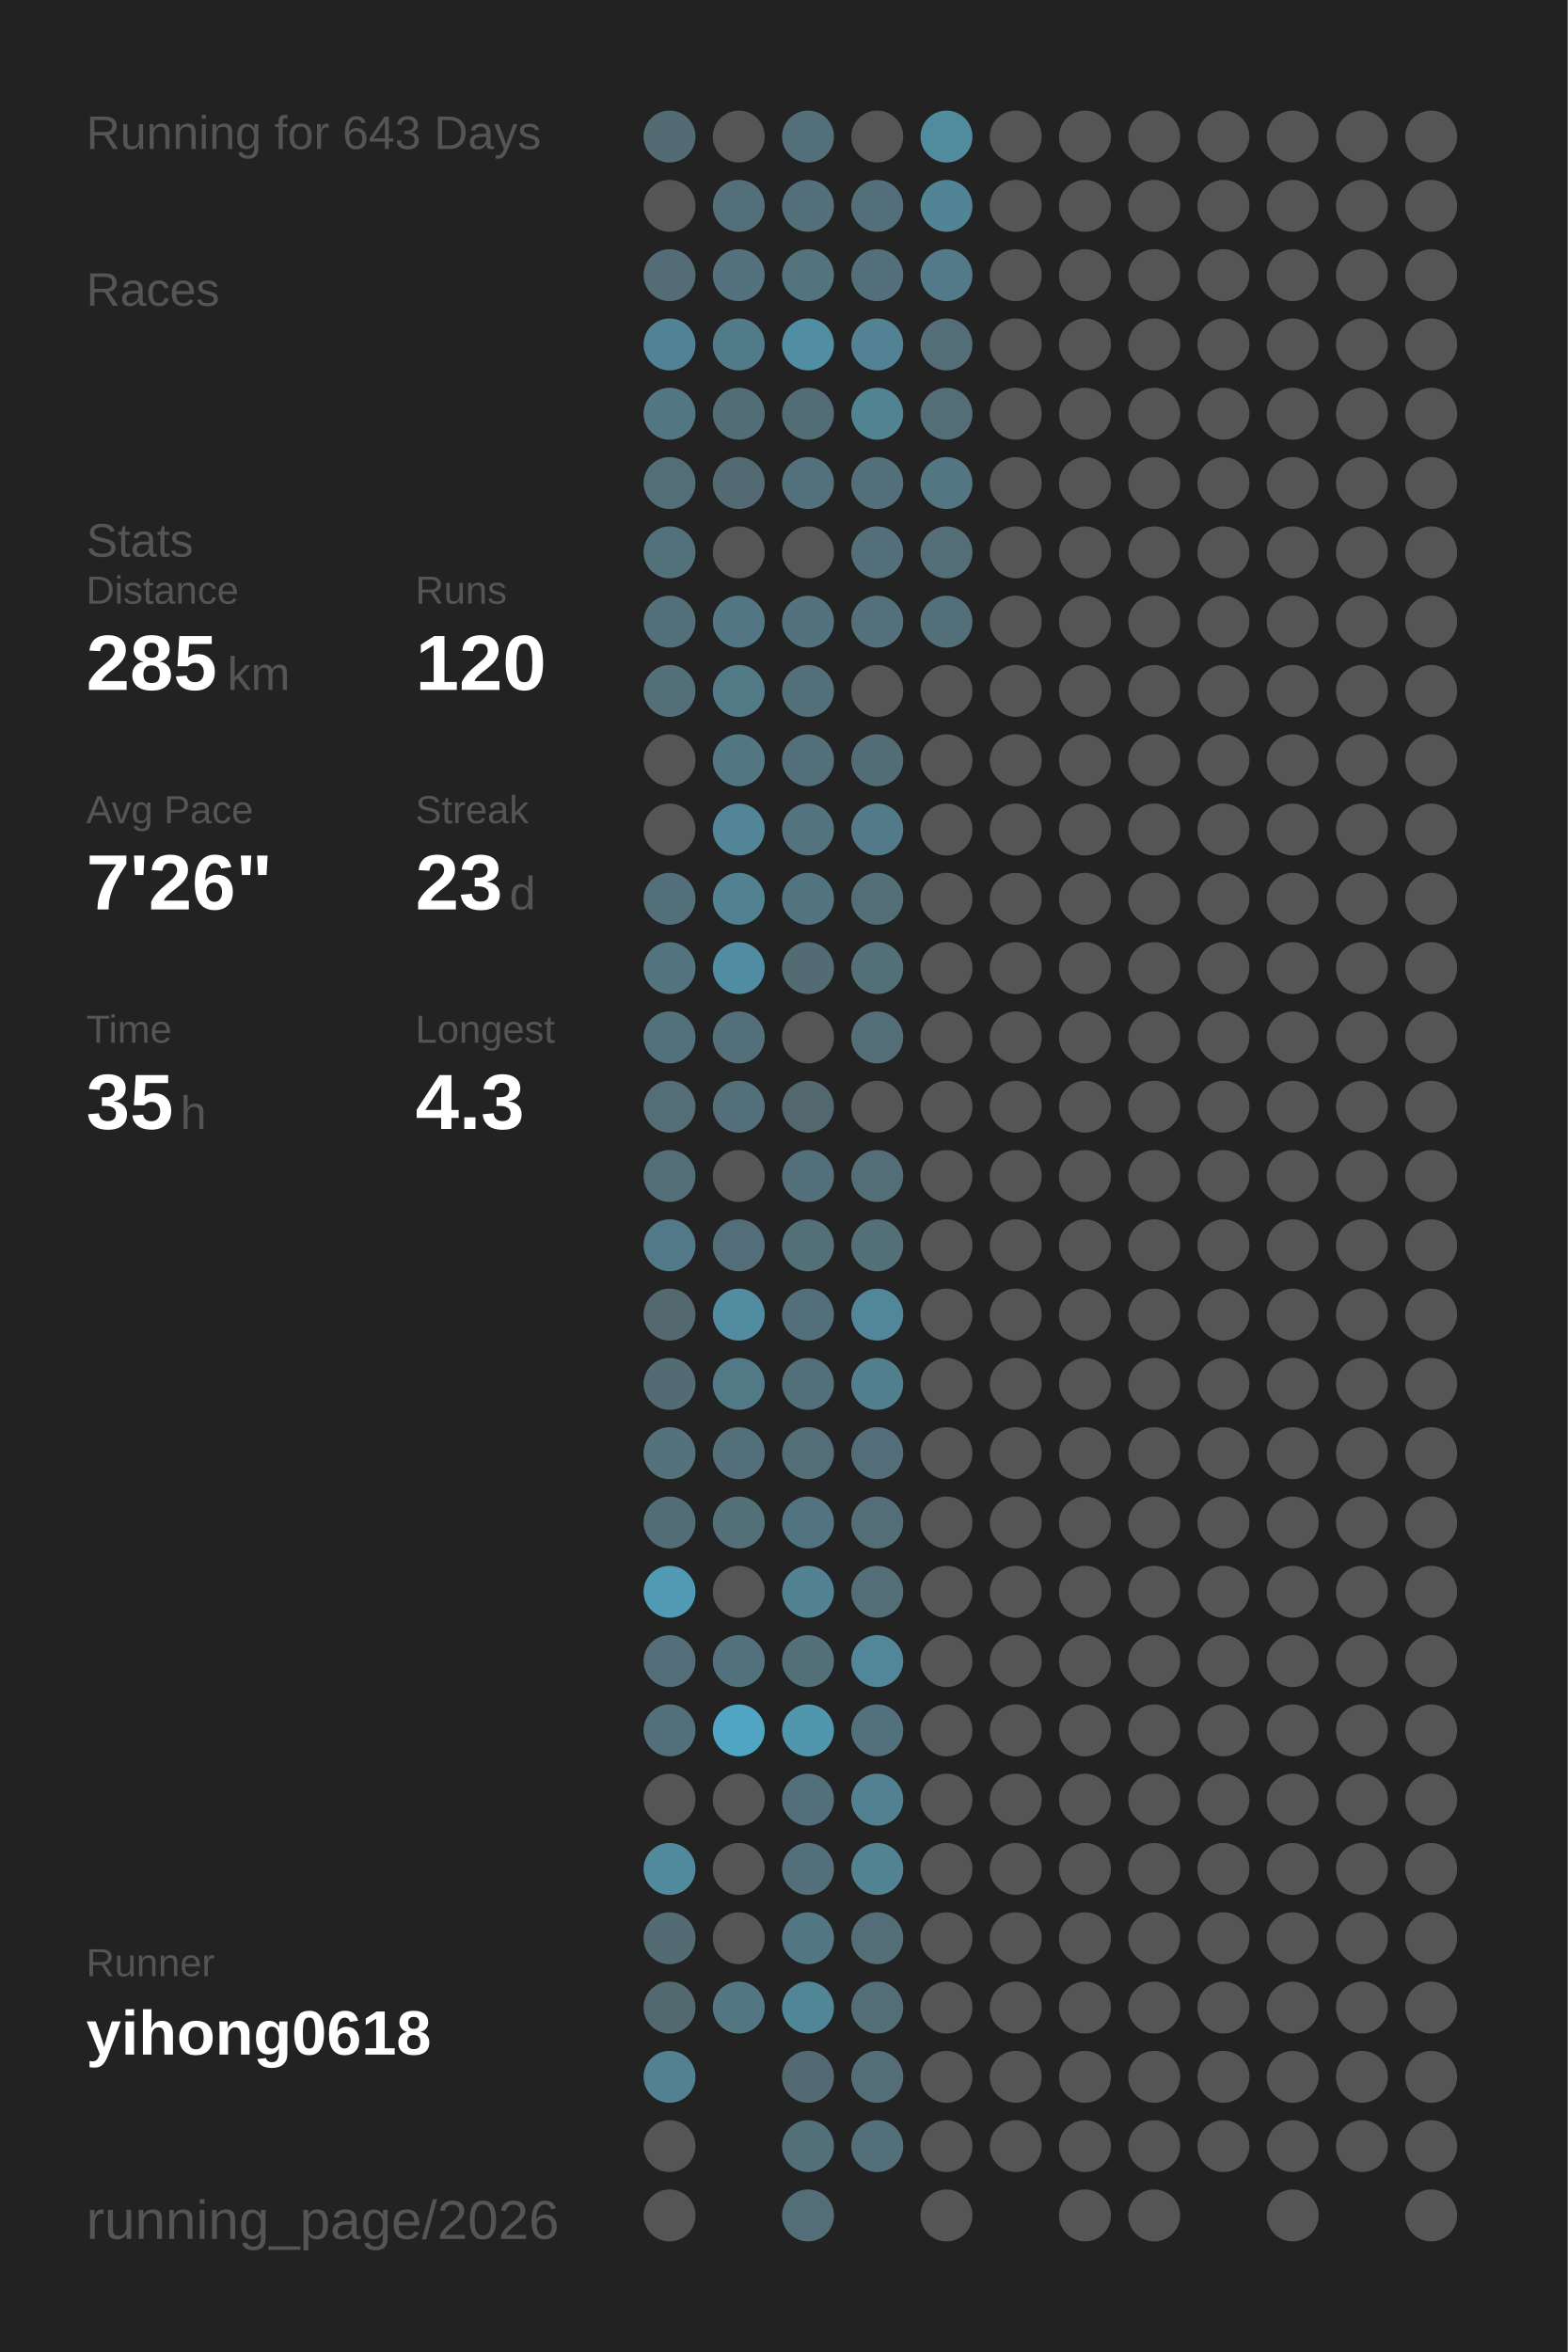
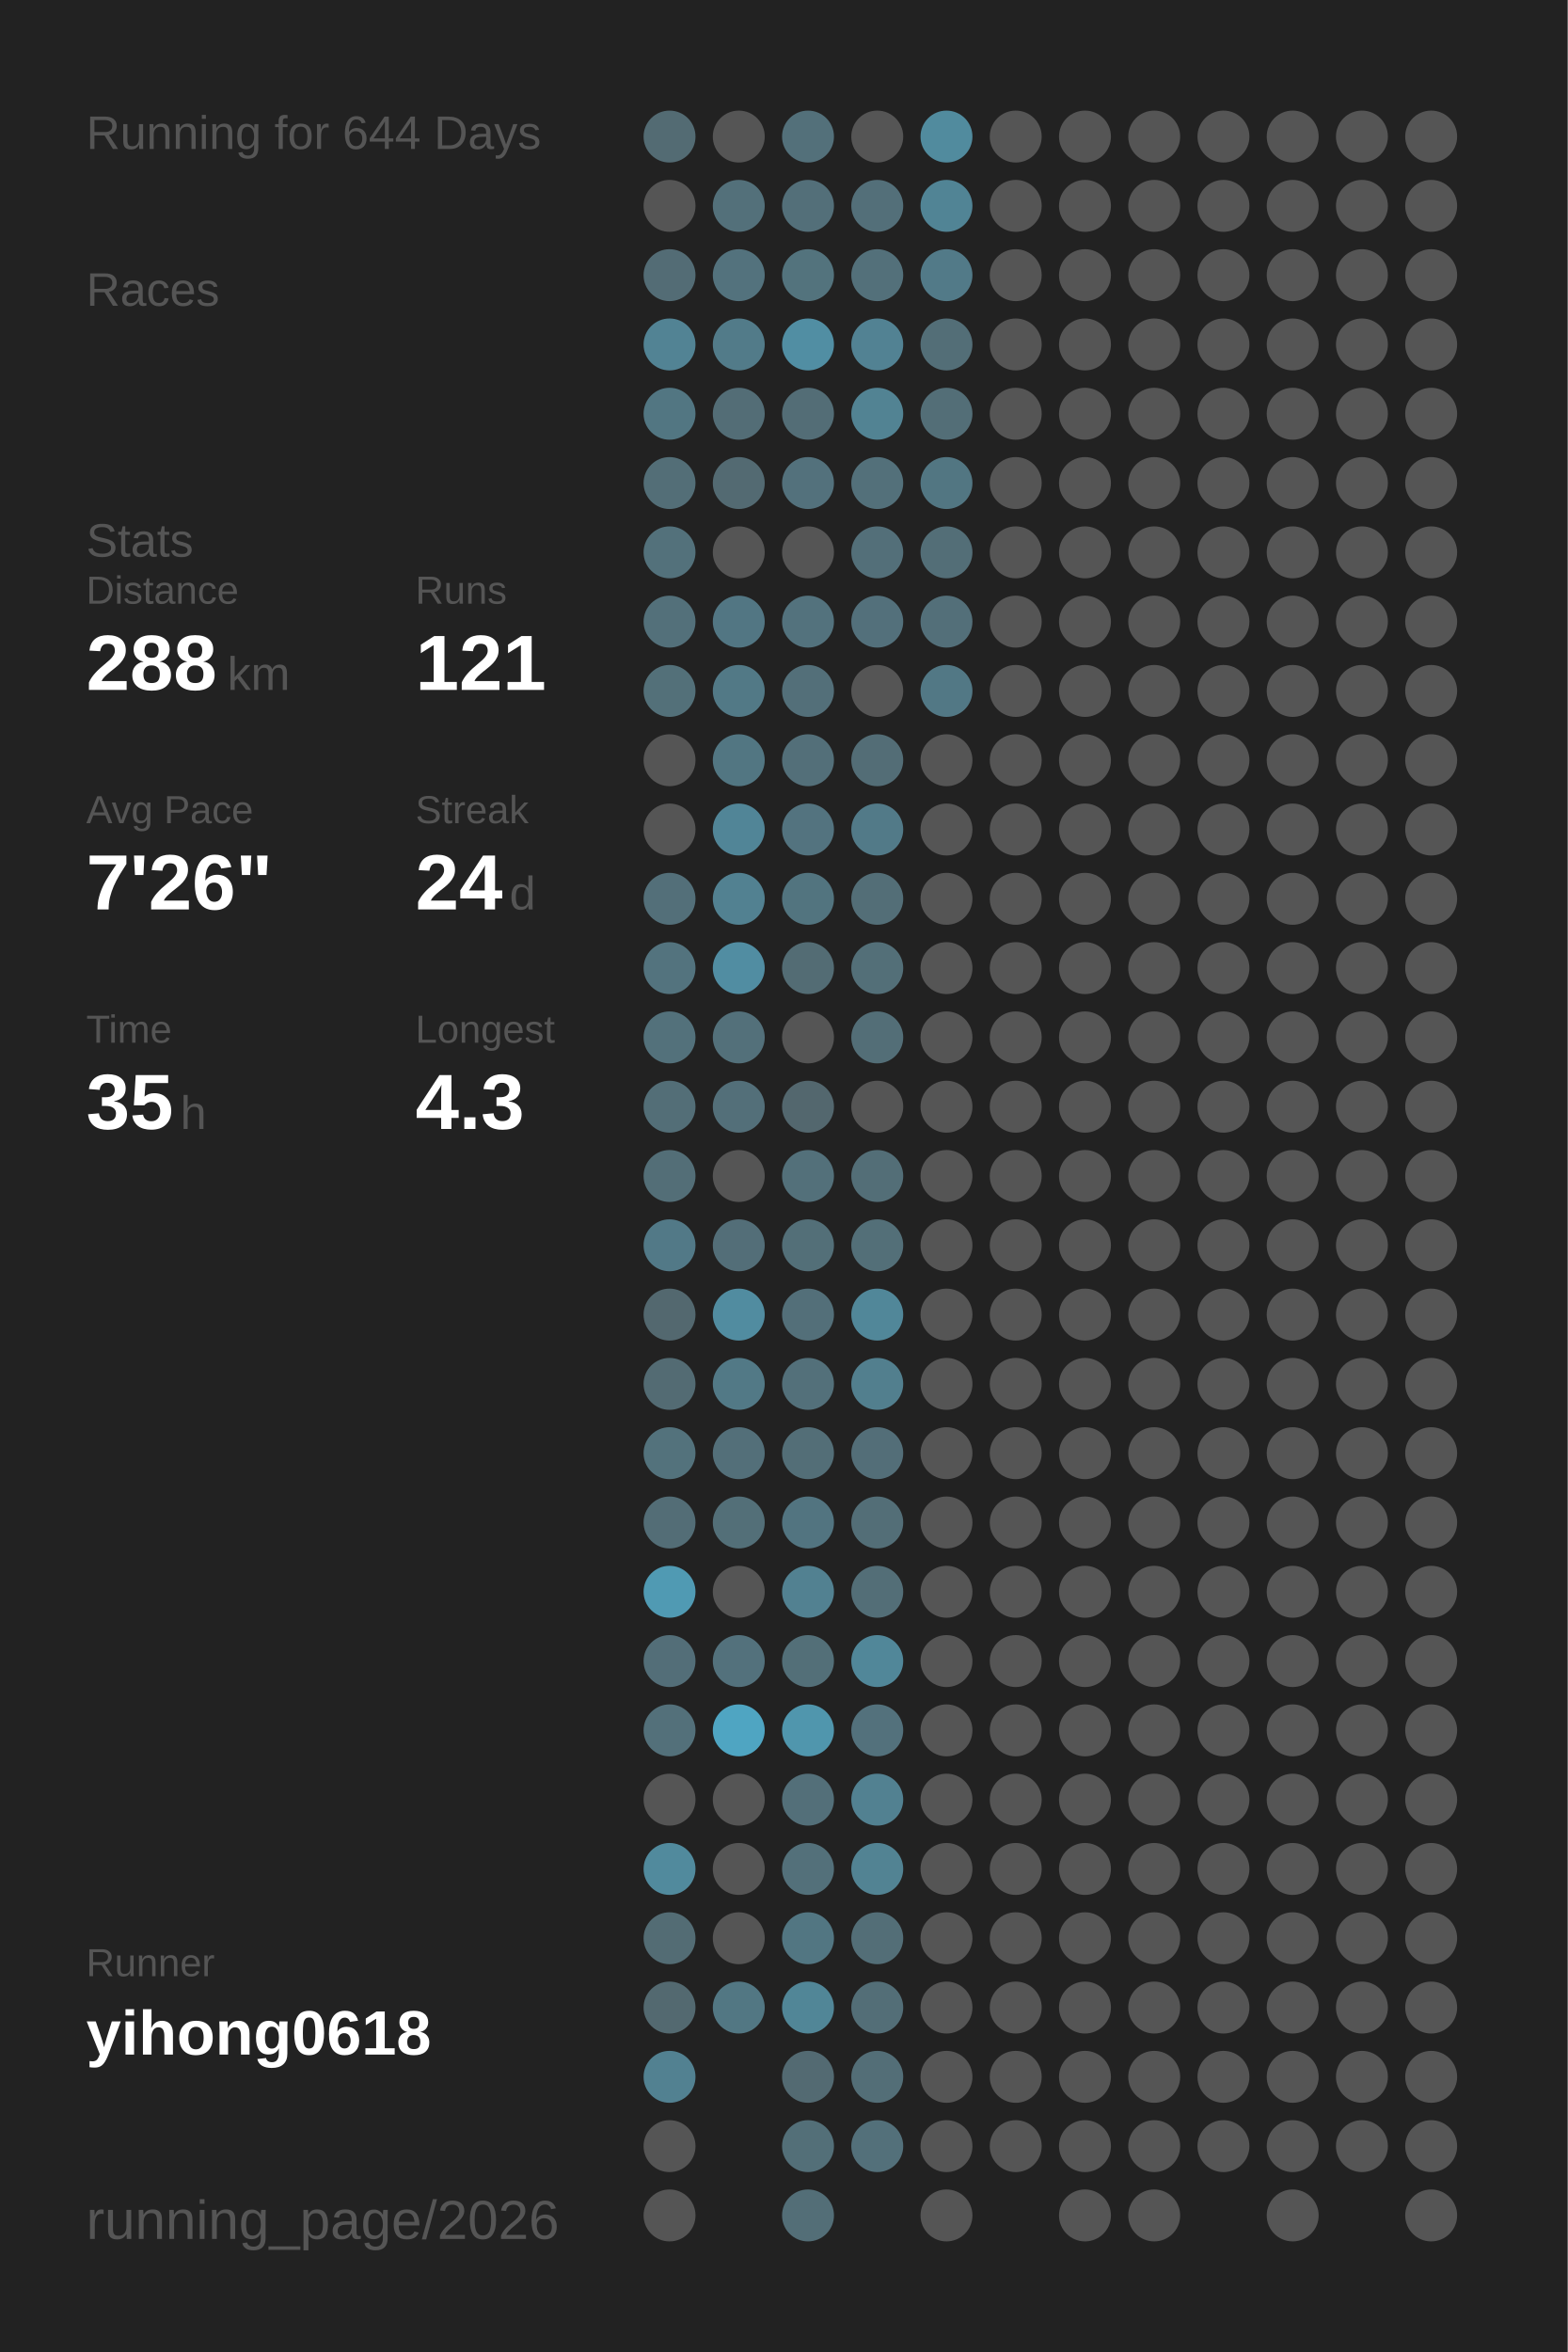
<svg xmlns="http://www.w3.org/2000/svg" baseProfile="full" height="300mm" version="1.1" viewBox="0,0,200,300" width="200mm">
  <defs />
  <rect fill="#222222" height="300" width="200" x="0" y="0" />
-   <text fill="#555555" style="font-size:6px; font-family:Arial;" x="11" y="19">Running for 643 Days</text>
+   <text fill="#555555" style="font-size:6px; font-family:Arial;" x="11" y="19">Running for 644 Days</text>
  <text fill="#555555" style="font-size:6px; font-family:Arial;" x="11" y="39">Races</text>
  <text fill="#555555" style="font-size:6px; font-family:Arial;" x="11" y="71">Stats</text>
  <text fill="#555555" style="font-size:5px; font-family:Arial;" x="11" y="77">Distance</text>
-   <text fill="#FFFFFF" style="font-size:10px; font-family:Arial; font-weight:bold;" x="11" y="88">285</text>
+   <text fill="#FFFFFF" style="font-size:10px; font-family:Arial; font-weight:bold;" x="11" y="88">288</text>
  <text fill="#555555" style="font-size:6px; font-family:Arial;" x="29" y="88">km</text>
  <text fill="#555555" style="font-size:5px; font-family:Arial;" x="53" y="77">Runs</text>
-   <text fill="#FFFFFF" style="font-size:10px; font-family:Arial; font-weight:bold;" x="53" y="88">120</text>
+   <text fill="#FFFFFF" style="font-size:10px; font-family:Arial; font-weight:bold;" x="53" y="88">121</text>
  <text fill="#555555" style="font-size:5px; font-family:Arial;" x="11" y="105">Avg Pace</text>
  <text fill="#FFFFFF" style="font-size:10px; font-family:Arial; font-weight:bold;" x="11" y="116">7'26"</text>
  <text fill="#555555" style="font-size:5px; font-family:Arial;" x="53" y="105">Streak</text>
-   <text fill="#FFFFFF" style="font-size:10px; font-family:Arial; font-weight:bold;" x="53" y="116">23</text>
+   <text fill="#FFFFFF" style="font-size:10px; font-family:Arial; font-weight:bold;" x="53" y="116">24</text>
  <text fill="#555555" style="font-size:6px; font-family:Arial;" x="65" y="116">d</text>
  <text fill="#555555" style="font-size:5px; font-family:Arial;" x="11" y="133">Time</text>
  <text fill="#FFFFFF" style="font-size:10px; font-family:Arial; font-weight:bold;" x="11" y="144">35</text>
  <text fill="#555555" style="font-size:6px; font-family:Arial;" x="23" y="144">h</text>
  <text fill="#555555" style="font-size:5px; font-family:Arial;" x="53" y="133">Longest</text>
  <text fill="#FFFFFF" style="font-size:10px; font-family:Arial; font-weight:bold;" x="53" y="144">4.3</text>
  <text fill="#555555" style="font-size:5px; font-family:Arial;" x="11" y="252.065">Runner</text>
  <text fill="#FFFFFF" style="font-size:8px; font-family:Arial; font-weight:bold;" x="11" y="262.065">yihong0618</text>
  <text fill="#555555" style="font-size:7px; font-family:Arial;" x="11" y="285.581">running_page/2026</text>
  <circle cx="85.417" cy="17.419" fill="#536b73" r="3.312" />
  <circle cx="85.417" cy="26.258" fill="#555555" r="3.312" />
  <circle cx="85.417" cy="35.097" fill="#536c75" r="3.312" />
  <circle cx="85.417" cy="43.935" fill="#528394" r="3.312" />
  <circle cx="85.417" cy="52.774" fill="#527682" r="3.312" />
  <circle cx="85.417" cy="61.613" fill="#536e77" r="3.312" />
  <circle cx="85.417" cy="70.452" fill="#53717b" r="3.312" />
  <circle cx="85.417" cy="79.29" fill="#53707a" r="3.312" />
  <circle cx="85.417" cy="88.129" fill="#537079" r="3.312" />
  <circle cx="85.417" cy="96.968" fill="#555555" r="3.312" />
  <circle cx="85.417" cy="105.806" fill="#555555" r="3.312" />
  <circle cx="85.417" cy="114.645" fill="#536f79" r="3.312" />
  <circle cx="85.417" cy="123.484" fill="#53737e" r="3.312" />
  <circle cx="85.417" cy="132.323" fill="#53717b" r="3.312" />
  <circle cx="85.417" cy="141.161" fill="#536e77" r="3.312" />
  <circle cx="85.417" cy="150" fill="#536e77" r="3.312" />
  <circle cx="85.417" cy="158.839" fill="#527987" r="3.312" />
  <circle cx="85.417" cy="167.677" fill="#53686f" r="3.312" />
  <circle cx="85.417" cy="176.516" fill="#536b73" r="3.312" />
  <circle cx="85.417" cy="185.355" fill="#53727c" r="3.312" />
  <circle cx="85.417" cy="194.194" fill="#536d76" r="3.312" />
  <circle cx="85.417" cy="203.032" fill="#509ab3" r="3.312" />
  <circle cx="85.417" cy="211.871" fill="#536e78" r="3.312" />
  <circle cx="85.417" cy="220.71" fill="#53707a" r="3.312" />
  <circle cx="85.417" cy="229.548" fill="#555555" r="3.312" />
  <circle cx="85.417" cy="238.387" fill="#518a9d" r="3.312" />
  <circle cx="85.417" cy="247.226" fill="#536c74" r="3.312" />
  <circle cx="85.417" cy="256.065" fill="#536970" r="3.312" />
  <circle cx="85.417" cy="264.903" fill="#528191" r="3.312" />
  <circle cx="85.417" cy="273.742" fill="#555555" r="3.312" />
  <circle cx="85.417" cy="282.581" fill="#555555" r="3.312" />
  <circle cx="94.25" cy="17.419" fill="#555555" r="3.312" />
  <circle cx="94.25" cy="26.258" fill="#53707a" r="3.312" />
  <circle cx="94.25" cy="35.097" fill="#53727d" r="3.312" />
  <circle cx="94.25" cy="43.935" fill="#527b89" r="3.312" />
  <circle cx="94.25" cy="52.774" fill="#536d76" r="3.312" />
  <circle cx="94.25" cy="61.613" fill="#536a72" r="3.312" />
  <circle cx="94.25" cy="70.452" fill="#555555" r="3.312" />
  <circle cx="94.25" cy="79.29" fill="#527683" r="3.312" />
  <circle cx="94.25" cy="88.129" fill="#527986" r="3.312" />
  <circle cx="94.25" cy="96.968" fill="#527682" r="3.312" />
  <circle cx="94.25" cy="105.806" fill="#518597" r="3.312" />
  <circle cx="94.25" cy="114.645" fill="#528191" r="3.312" />
  <circle cx="94.25" cy="123.484" fill="#518da2" r="3.312" />
  <circle cx="94.25" cy="132.323" fill="#53707a" r="3.312" />
  <circle cx="94.25" cy="141.161" fill="#536f79" r="3.312" />
  <circle cx="94.25" cy="150" fill="#555555" r="3.312" />
  <circle cx="94.25" cy="158.839" fill="#536e78" r="3.312" />
  <circle cx="94.25" cy="167.677" fill="#518ca0" r="3.312" />
  <circle cx="94.25" cy="176.516" fill="#527986" r="3.312" />
  <circle cx="94.25" cy="185.355" fill="#536f79" r="3.312" />
  <circle cx="94.25" cy="194.194" fill="#536f78" r="3.312" />
  <circle cx="94.25" cy="203.032" fill="#555555" r="3.312" />
  <circle cx="94.25" cy="211.871" fill="#53717c" r="3.312" />
  <circle cx="94.25" cy="220.71" fill="#4fa5c2" r="3.312" />
  <circle cx="94.25" cy="229.548" fill="#555555" r="3.312" />
  <circle cx="94.25" cy="238.387" fill="#555555" r="3.312" />
  <circle cx="94.25" cy="247.226" fill="#555555" r="3.312" />
  <circle cx="94.25" cy="256.065" fill="#527783" r="3.312" />
  <circle cx="103.083" cy="17.419" fill="#53707a" r="3.312" />
  <circle cx="103.083" cy="26.258" fill="#536f79" r="3.312" />
  <circle cx="103.083" cy="35.097" fill="#53737d" r="3.312" />
  <circle cx="103.083" cy="43.935" fill="#518ea3" r="3.312" />
  <circle cx="103.083" cy="52.774" fill="#536d76" r="3.312" />
  <circle cx="103.083" cy="61.613" fill="#53717c" r="3.312" />
  <circle cx="103.083" cy="70.452" fill="#555555" r="3.312" />
  <circle cx="103.083" cy="79.29" fill="#53727d" r="3.312" />
  <circle cx="103.083" cy="88.129" fill="#536f79" r="3.312" />
  <circle cx="103.083" cy="96.968" fill="#536f79" r="3.312" />
  <circle cx="103.083" cy="105.806" fill="#53737f" r="3.312" />
  <circle cx="103.083" cy="114.645" fill="#52747f" r="3.312" />
  <circle cx="103.083" cy="123.484" fill="#536c74" r="3.312" />
  <circle cx="103.083" cy="132.323" fill="#555555" r="3.312" />
  <circle cx="103.083" cy="141.161" fill="#53676e" r="3.312" />
  <circle cx="103.083" cy="150" fill="#53707a" r="3.312" />
  <circle cx="103.083" cy="158.839" fill="#536f78" r="3.312" />
  <circle cx="103.083" cy="167.677" fill="#536f79" r="3.312" />
  <circle cx="103.083" cy="176.516" fill="#53707a" r="3.312" />
  <circle cx="103.083" cy="185.355" fill="#536e77" r="3.312" />
  <circle cx="103.083" cy="194.194" fill="#527480" r="3.312" />
  <circle cx="103.083" cy="203.032" fill="#528191" r="3.312" />
  <circle cx="103.083" cy="211.871" fill="#536f78" r="3.312" />
  <circle cx="103.083" cy="220.71" fill="#5096ad" r="3.312" />
  <circle cx="103.083" cy="229.548" fill="#536f79" r="3.312" />
  <circle cx="103.083" cy="238.387" fill="#53707a" r="3.312" />
  <circle cx="103.083" cy="247.226" fill="#527682" r="3.312" />
  <circle cx="103.083" cy="256.065" fill="#518697" r="3.312" />
  <circle cx="103.083" cy="264.903" fill="#536a72" r="3.312" />
  <circle cx="103.083" cy="273.742" fill="#536f78" r="3.312" />
  <circle cx="103.083" cy="282.581" fill="#536e77" r="3.312" />
  <circle cx="111.917" cy="17.419" fill="#555555" r="3.312" />
  <circle cx="111.917" cy="26.258" fill="#536f79" r="3.312" />
  <circle cx="111.917" cy="35.097" fill="#53707a" r="3.312" />
  <circle cx="111.917" cy="43.935" fill="#528293" r="3.312" />
  <circle cx="111.917" cy="52.774" fill="#528393" r="3.312" />
  <circle cx="111.917" cy="61.613" fill="#53707a" r="3.312" />
  <circle cx="111.917" cy="70.452" fill="#536f79" r="3.312" />
  <circle cx="111.917" cy="79.29" fill="#53707b" r="3.312" />
  <circle cx="111.917" cy="88.129" fill="#555555" r="3.312" />
  <circle cx="111.917" cy="96.968" fill="#536d76" r="3.312" />
  <circle cx="111.917" cy="105.806" fill="#527a88" r="3.312" />
  <circle cx="111.917" cy="114.645" fill="#536e77" r="3.312" />
  <circle cx="111.917" cy="123.484" fill="#536f78" r="3.312" />
  <circle cx="111.917" cy="132.323" fill="#536e77" r="3.312" />
  <circle cx="111.917" cy="141.161" fill="#555555" r="3.312" />
  <circle cx="111.917" cy="150" fill="#536e77" r="3.312" />
  <circle cx="111.917" cy="158.839" fill="#536f78" r="3.312" />
  <circle cx="111.917" cy="167.677" fill="#518799" r="3.312" />
  <circle cx="111.917" cy="176.516" fill="#527f8e" r="3.312" />
  <circle cx="111.917" cy="185.355" fill="#536e78" r="3.312" />
  <circle cx="111.917" cy="194.194" fill="#536e77" r="3.312" />
  <circle cx="111.917" cy="203.032" fill="#536e77" r="3.312" />
  <circle cx="111.917" cy="211.871" fill="#518799" r="3.312" />
  <circle cx="111.917" cy="220.71" fill="#53717c" r="3.312" />
  <circle cx="111.917" cy="229.548" fill="#528191" r="3.312" />
  <circle cx="111.917" cy="238.387" fill="#528393" r="3.312" />
  <circle cx="111.917" cy="247.226" fill="#536e77" r="3.312" />
  <circle cx="111.917" cy="256.065" fill="#536e77" r="3.312" />
  <circle cx="111.917" cy="264.903" fill="#536e77" r="3.312" />
  <circle cx="111.917" cy="273.742" fill="#53707a" r="3.312" />
  <circle cx="120.75" cy="17.419" fill="#518b9e" r="3.312" />
  <circle cx="120.75" cy="26.258" fill="#518495" r="3.312" />
  <circle cx="120.75" cy="35.097" fill="#527a88" r="3.312" />
  <circle cx="120.75" cy="43.935" fill="#536e77" r="3.312" />
  <circle cx="120.75" cy="52.774" fill="#536e77" r="3.312" />
  <circle cx="120.75" cy="61.613" fill="#527682" r="3.312" />
  <circle cx="120.75" cy="70.452" fill="#536e77" r="3.312" />
  <circle cx="120.75" cy="79.29" fill="#536f79" r="3.312" />
-   <circle cx="120.75" cy="88.129" fill="#555555" r="3.312" />
+   <circle cx="120.75" cy="88.129" fill="#527885" r="3.312" />
  <circle cx="120.75" cy="96.968" fill="#555555" r="3.312" />
  <circle cx="120.75" cy="105.806" fill="#555555" r="3.312" />
  <circle cx="120.75" cy="114.645" fill="#555555" r="3.312" />
  <circle cx="120.75" cy="123.484" fill="#555555" r="3.312" />
  <circle cx="120.75" cy="132.323" fill="#555555" r="3.312" />
  <circle cx="120.75" cy="141.161" fill="#555555" r="3.312" />
  <circle cx="120.75" cy="150" fill="#555555" r="3.312" />
  <circle cx="120.75" cy="158.839" fill="#555555" r="3.312" />
  <circle cx="120.75" cy="167.677" fill="#555555" r="3.312" />
  <circle cx="120.75" cy="176.516" fill="#555555" r="3.312" />
  <circle cx="120.75" cy="185.355" fill="#555555" r="3.312" />
  <circle cx="120.75" cy="194.194" fill="#555555" r="3.312" />
  <circle cx="120.75" cy="203.032" fill="#555555" r="3.312" />
  <circle cx="120.75" cy="211.871" fill="#555555" r="3.312" />
  <circle cx="120.75" cy="220.71" fill="#555555" r="3.312" />
  <circle cx="120.75" cy="229.548" fill="#555555" r="3.312" />
  <circle cx="120.75" cy="238.387" fill="#555555" r="3.312" />
  <circle cx="120.75" cy="247.226" fill="#555555" r="3.312" />
  <circle cx="120.75" cy="256.065" fill="#555555" r="3.312" />
  <circle cx="120.75" cy="264.903" fill="#555555" r="3.312" />
  <circle cx="120.75" cy="273.742" fill="#555555" r="3.312" />
  <circle cx="120.75" cy="282.581" fill="#555555" r="3.312" />
  <circle cx="129.583" cy="17.419" fill="#555555" r="3.312" />
  <circle cx="129.583" cy="26.258" fill="#555555" r="3.312" />
  <circle cx="129.583" cy="35.097" fill="#555555" r="3.312" />
  <circle cx="129.583" cy="43.935" fill="#555555" r="3.312" />
  <circle cx="129.583" cy="52.774" fill="#555555" r="3.312" />
  <circle cx="129.583" cy="61.613" fill="#555555" r="3.312" />
  <circle cx="129.583" cy="70.452" fill="#555555" r="3.312" />
  <circle cx="129.583" cy="79.29" fill="#555555" r="3.312" />
  <circle cx="129.583" cy="88.129" fill="#555555" r="3.312" />
  <circle cx="129.583" cy="96.968" fill="#555555" r="3.312" />
  <circle cx="129.583" cy="105.806" fill="#555555" r="3.312" />
  <circle cx="129.583" cy="114.645" fill="#555555" r="3.312" />
  <circle cx="129.583" cy="123.484" fill="#555555" r="3.312" />
  <circle cx="129.583" cy="132.323" fill="#555555" r="3.312" />
  <circle cx="129.583" cy="141.161" fill="#555555" r="3.312" />
  <circle cx="129.583" cy="150" fill="#555555" r="3.312" />
  <circle cx="129.583" cy="158.839" fill="#555555" r="3.312" />
  <circle cx="129.583" cy="167.677" fill="#555555" r="3.312" />
  <circle cx="129.583" cy="176.516" fill="#555555" r="3.312" />
  <circle cx="129.583" cy="185.355" fill="#555555" r="3.312" />
  <circle cx="129.583" cy="194.194" fill="#555555" r="3.312" />
  <circle cx="129.583" cy="203.032" fill="#555555" r="3.312" />
  <circle cx="129.583" cy="211.871" fill="#555555" r="3.312" />
  <circle cx="129.583" cy="220.71" fill="#555555" r="3.312" />
  <circle cx="129.583" cy="229.548" fill="#555555" r="3.312" />
  <circle cx="129.583" cy="238.387" fill="#555555" r="3.312" />
  <circle cx="129.583" cy="247.226" fill="#555555" r="3.312" />
  <circle cx="129.583" cy="256.065" fill="#555555" r="3.312" />
  <circle cx="129.583" cy="264.903" fill="#555555" r="3.312" />
  <circle cx="129.583" cy="273.742" fill="#555555" r="3.312" />
  <circle cx="138.417" cy="17.419" fill="#555555" r="3.312" />
  <circle cx="138.417" cy="26.258" fill="#555555" r="3.312" />
  <circle cx="138.417" cy="35.097" fill="#555555" r="3.312" />
  <circle cx="138.417" cy="43.935" fill="#555555" r="3.312" />
  <circle cx="138.417" cy="52.774" fill="#555555" r="3.312" />
  <circle cx="138.417" cy="61.613" fill="#555555" r="3.312" />
  <circle cx="138.417" cy="70.452" fill="#555555" r="3.312" />
  <circle cx="138.417" cy="79.29" fill="#555555" r="3.312" />
  <circle cx="138.417" cy="88.129" fill="#555555" r="3.312" />
  <circle cx="138.417" cy="96.968" fill="#555555" r="3.312" />
  <circle cx="138.417" cy="105.806" fill="#555555" r="3.312" />
  <circle cx="138.417" cy="114.645" fill="#555555" r="3.312" />
  <circle cx="138.417" cy="123.484" fill="#555555" r="3.312" />
  <circle cx="138.417" cy="132.323" fill="#555555" r="3.312" />
  <circle cx="138.417" cy="141.161" fill="#555555" r="3.312" />
  <circle cx="138.417" cy="150" fill="#555555" r="3.312" />
  <circle cx="138.417" cy="158.839" fill="#555555" r="3.312" />
  <circle cx="138.417" cy="167.677" fill="#555555" r="3.312" />
  <circle cx="138.417" cy="176.516" fill="#555555" r="3.312" />
  <circle cx="138.417" cy="185.355" fill="#555555" r="3.312" />
  <circle cx="138.417" cy="194.194" fill="#555555" r="3.312" />
  <circle cx="138.417" cy="203.032" fill="#555555" r="3.312" />
  <circle cx="138.417" cy="211.871" fill="#555555" r="3.312" />
  <circle cx="138.417" cy="220.71" fill="#555555" r="3.312" />
  <circle cx="138.417" cy="229.548" fill="#555555" r="3.312" />
  <circle cx="138.417" cy="238.387" fill="#555555" r="3.312" />
  <circle cx="138.417" cy="247.226" fill="#555555" r="3.312" />
  <circle cx="138.417" cy="256.065" fill="#555555" r="3.312" />
  <circle cx="138.417" cy="264.903" fill="#555555" r="3.312" />
  <circle cx="138.417" cy="273.742" fill="#555555" r="3.312" />
  <circle cx="138.417" cy="282.581" fill="#555555" r="3.312" />
  <circle cx="147.25" cy="17.419" fill="#555555" r="3.312" />
  <circle cx="147.25" cy="26.258" fill="#555555" r="3.312" />
  <circle cx="147.25" cy="35.097" fill="#555555" r="3.312" />
  <circle cx="147.25" cy="43.935" fill="#555555" r="3.312" />
  <circle cx="147.25" cy="52.774" fill="#555555" r="3.312" />
  <circle cx="147.25" cy="61.613" fill="#555555" r="3.312" />
  <circle cx="147.25" cy="70.452" fill="#555555" r="3.312" />
  <circle cx="147.25" cy="79.29" fill="#555555" r="3.312" />
  <circle cx="147.25" cy="88.129" fill="#555555" r="3.312" />
  <circle cx="147.25" cy="96.968" fill="#555555" r="3.312" />
  <circle cx="147.25" cy="105.806" fill="#555555" r="3.312" />
  <circle cx="147.25" cy="114.645" fill="#555555" r="3.312" />
  <circle cx="147.25" cy="123.484" fill="#555555" r="3.312" />
  <circle cx="147.25" cy="132.323" fill="#555555" r="3.312" />
  <circle cx="147.25" cy="141.161" fill="#555555" r="3.312" />
  <circle cx="147.25" cy="150" fill="#555555" r="3.312" />
  <circle cx="147.25" cy="158.839" fill="#555555" r="3.312" />
  <circle cx="147.25" cy="167.677" fill="#555555" r="3.312" />
  <circle cx="147.25" cy="176.516" fill="#555555" r="3.312" />
  <circle cx="147.25" cy="185.355" fill="#555555" r="3.312" />
  <circle cx="147.25" cy="194.194" fill="#555555" r="3.312" />
  <circle cx="147.25" cy="203.032" fill="#555555" r="3.312" />
  <circle cx="147.25" cy="211.871" fill="#555555" r="3.312" />
  <circle cx="147.25" cy="220.71" fill="#555555" r="3.312" />
  <circle cx="147.25" cy="229.548" fill="#555555" r="3.312" />
  <circle cx="147.25" cy="238.387" fill="#555555" r="3.312" />
  <circle cx="147.25" cy="247.226" fill="#555555" r="3.312" />
  <circle cx="147.25" cy="256.065" fill="#555555" r="3.312" />
  <circle cx="147.25" cy="264.903" fill="#555555" r="3.312" />
  <circle cx="147.25" cy="273.742" fill="#555555" r="3.312" />
  <circle cx="147.25" cy="282.581" fill="#555555" r="3.312" />
  <circle cx="156.083" cy="17.419" fill="#555555" r="3.312" />
  <circle cx="156.083" cy="26.258" fill="#555555" r="3.312" />
  <circle cx="156.083" cy="35.097" fill="#555555" r="3.312" />
  <circle cx="156.083" cy="43.935" fill="#555555" r="3.312" />
  <circle cx="156.083" cy="52.774" fill="#555555" r="3.312" />
  <circle cx="156.083" cy="61.613" fill="#555555" r="3.312" />
  <circle cx="156.083" cy="70.452" fill="#555555" r="3.312" />
  <circle cx="156.083" cy="79.29" fill="#555555" r="3.312" />
  <circle cx="156.083" cy="88.129" fill="#555555" r="3.312" />
  <circle cx="156.083" cy="96.968" fill="#555555" r="3.312" />
  <circle cx="156.083" cy="105.806" fill="#555555" r="3.312" />
  <circle cx="156.083" cy="114.645" fill="#555555" r="3.312" />
  <circle cx="156.083" cy="123.484" fill="#555555" r="3.312" />
  <circle cx="156.083" cy="132.323" fill="#555555" r="3.312" />
  <circle cx="156.083" cy="141.161" fill="#555555" r="3.312" />
  <circle cx="156.083" cy="150" fill="#555555" r="3.312" />
  <circle cx="156.083" cy="158.839" fill="#555555" r="3.312" />
  <circle cx="156.083" cy="167.677" fill="#555555" r="3.312" />
  <circle cx="156.083" cy="176.516" fill="#555555" r="3.312" />
  <circle cx="156.083" cy="185.355" fill="#555555" r="3.312" />
  <circle cx="156.083" cy="194.194" fill="#555555" r="3.312" />
  <circle cx="156.083" cy="203.032" fill="#555555" r="3.312" />
  <circle cx="156.083" cy="211.871" fill="#555555" r="3.312" />
  <circle cx="156.083" cy="220.71" fill="#555555" r="3.312" />
  <circle cx="156.083" cy="229.548" fill="#555555" r="3.312" />
  <circle cx="156.083" cy="238.387" fill="#555555" r="3.312" />
  <circle cx="156.083" cy="247.226" fill="#555555" r="3.312" />
  <circle cx="156.083" cy="256.065" fill="#555555" r="3.312" />
  <circle cx="156.083" cy="264.903" fill="#555555" r="3.312" />
  <circle cx="156.083" cy="273.742" fill="#555555" r="3.312" />
  <circle cx="164.917" cy="17.419" fill="#555555" r="3.312" />
  <circle cx="164.917" cy="26.258" fill="#555555" r="3.312" />
  <circle cx="164.917" cy="35.097" fill="#555555" r="3.312" />
  <circle cx="164.917" cy="43.935" fill="#555555" r="3.312" />
  <circle cx="164.917" cy="52.774" fill="#555555" r="3.312" />
  <circle cx="164.917" cy="61.613" fill="#555555" r="3.312" />
  <circle cx="164.917" cy="70.452" fill="#555555" r="3.312" />
  <circle cx="164.917" cy="79.29" fill="#555555" r="3.312" />
  <circle cx="164.917" cy="88.129" fill="#555555" r="3.312" />
  <circle cx="164.917" cy="96.968" fill="#555555" r="3.312" />
  <circle cx="164.917" cy="105.806" fill="#555555" r="3.312" />
  <circle cx="164.917" cy="114.645" fill="#555555" r="3.312" />
  <circle cx="164.917" cy="123.484" fill="#555555" r="3.312" />
  <circle cx="164.917" cy="132.323" fill="#555555" r="3.312" />
  <circle cx="164.917" cy="141.161" fill="#555555" r="3.312" />
  <circle cx="164.917" cy="150" fill="#555555" r="3.312" />
  <circle cx="164.917" cy="158.839" fill="#555555" r="3.312" />
  <circle cx="164.917" cy="167.677" fill="#555555" r="3.312" />
  <circle cx="164.917" cy="176.516" fill="#555555" r="3.312" />
  <circle cx="164.917" cy="185.355" fill="#555555" r="3.312" />
  <circle cx="164.917" cy="194.194" fill="#555555" r="3.312" />
  <circle cx="164.917" cy="203.032" fill="#555555" r="3.312" />
  <circle cx="164.917" cy="211.871" fill="#555555" r="3.312" />
  <circle cx="164.917" cy="220.71" fill="#555555" r="3.312" />
  <circle cx="164.917" cy="229.548" fill="#555555" r="3.312" />
  <circle cx="164.917" cy="238.387" fill="#555555" r="3.312" />
  <circle cx="164.917" cy="247.226" fill="#555555" r="3.312" />
  <circle cx="164.917" cy="256.065" fill="#555555" r="3.312" />
  <circle cx="164.917" cy="264.903" fill="#555555" r="3.312" />
  <circle cx="164.917" cy="273.742" fill="#555555" r="3.312" />
  <circle cx="164.917" cy="282.581" fill="#555555" r="3.312" />
  <circle cx="173.75" cy="17.419" fill="#555555" r="3.312" />
  <circle cx="173.75" cy="26.258" fill="#555555" r="3.312" />
  <circle cx="173.75" cy="35.097" fill="#555555" r="3.312" />
  <circle cx="173.75" cy="43.935" fill="#555555" r="3.312" />
  <circle cx="173.75" cy="52.774" fill="#555555" r="3.312" />
  <circle cx="173.75" cy="61.613" fill="#555555" r="3.312" />
  <circle cx="173.75" cy="70.452" fill="#555555" r="3.312" />
  <circle cx="173.75" cy="79.29" fill="#555555" r="3.312" />
  <circle cx="173.75" cy="88.129" fill="#555555" r="3.312" />
  <circle cx="173.75" cy="96.968" fill="#555555" r="3.312" />
  <circle cx="173.75" cy="105.806" fill="#555555" r="3.312" />
  <circle cx="173.75" cy="114.645" fill="#555555" r="3.312" />
  <circle cx="173.75" cy="123.484" fill="#555555" r="3.312" />
  <circle cx="173.75" cy="132.323" fill="#555555" r="3.312" />
  <circle cx="173.75" cy="141.161" fill="#555555" r="3.312" />
  <circle cx="173.75" cy="150" fill="#555555" r="3.312" />
  <circle cx="173.75" cy="158.839" fill="#555555" r="3.312" />
  <circle cx="173.75" cy="167.677" fill="#555555" r="3.312" />
  <circle cx="173.75" cy="176.516" fill="#555555" r="3.312" />
  <circle cx="173.75" cy="185.355" fill="#555555" r="3.312" />
  <circle cx="173.75" cy="194.194" fill="#555555" r="3.312" />
  <circle cx="173.75" cy="203.032" fill="#555555" r="3.312" />
  <circle cx="173.75" cy="211.871" fill="#555555" r="3.312" />
  <circle cx="173.75" cy="220.71" fill="#555555" r="3.312" />
  <circle cx="173.75" cy="229.548" fill="#555555" r="3.312" />
  <circle cx="173.75" cy="238.387" fill="#555555" r="3.312" />
  <circle cx="173.75" cy="247.226" fill="#555555" r="3.312" />
  <circle cx="173.75" cy="256.065" fill="#555555" r="3.312" />
  <circle cx="173.75" cy="264.903" fill="#555555" r="3.312" />
  <circle cx="173.75" cy="273.742" fill="#555555" r="3.312" />
  <circle cx="182.583" cy="17.419" fill="#555555" r="3.312" />
  <circle cx="182.583" cy="26.258" fill="#555555" r="3.312" />
  <circle cx="182.583" cy="35.097" fill="#555555" r="3.312" />
  <circle cx="182.583" cy="43.935" fill="#555555" r="3.312" />
  <circle cx="182.583" cy="52.774" fill="#555555" r="3.312" />
  <circle cx="182.583" cy="61.613" fill="#555555" r="3.312" />
  <circle cx="182.583" cy="70.452" fill="#555555" r="3.312" />
  <circle cx="182.583" cy="79.29" fill="#555555" r="3.312" />
  <circle cx="182.583" cy="88.129" fill="#555555" r="3.312" />
  <circle cx="182.583" cy="96.968" fill="#555555" r="3.312" />
  <circle cx="182.583" cy="105.806" fill="#555555" r="3.312" />
  <circle cx="182.583" cy="114.645" fill="#555555" r="3.312" />
  <circle cx="182.583" cy="123.484" fill="#555555" r="3.312" />
  <circle cx="182.583" cy="132.323" fill="#555555" r="3.312" />
  <circle cx="182.583" cy="141.161" fill="#555555" r="3.312" />
  <circle cx="182.583" cy="150" fill="#555555" r="3.312" />
  <circle cx="182.583" cy="158.839" fill="#555555" r="3.312" />
  <circle cx="182.583" cy="167.677" fill="#555555" r="3.312" />
  <circle cx="182.583" cy="176.516" fill="#555555" r="3.312" />
  <circle cx="182.583" cy="185.355" fill="#555555" r="3.312" />
  <circle cx="182.583" cy="194.194" fill="#555555" r="3.312" />
  <circle cx="182.583" cy="203.032" fill="#555555" r="3.312" />
  <circle cx="182.583" cy="211.871" fill="#555555" r="3.312" />
  <circle cx="182.583" cy="220.71" fill="#555555" r="3.312" />
  <circle cx="182.583" cy="229.548" fill="#555555" r="3.312" />
  <circle cx="182.583" cy="238.387" fill="#555555" r="3.312" />
  <circle cx="182.583" cy="247.226" fill="#555555" r="3.312" />
  <circle cx="182.583" cy="256.065" fill="#555555" r="3.312" />
  <circle cx="182.583" cy="264.903" fill="#555555" r="3.312" />
  <circle cx="182.583" cy="273.742" fill="#555555" r="3.312" />
  <circle cx="182.583" cy="282.581" fill="#555555" r="3.312" />
</svg>
